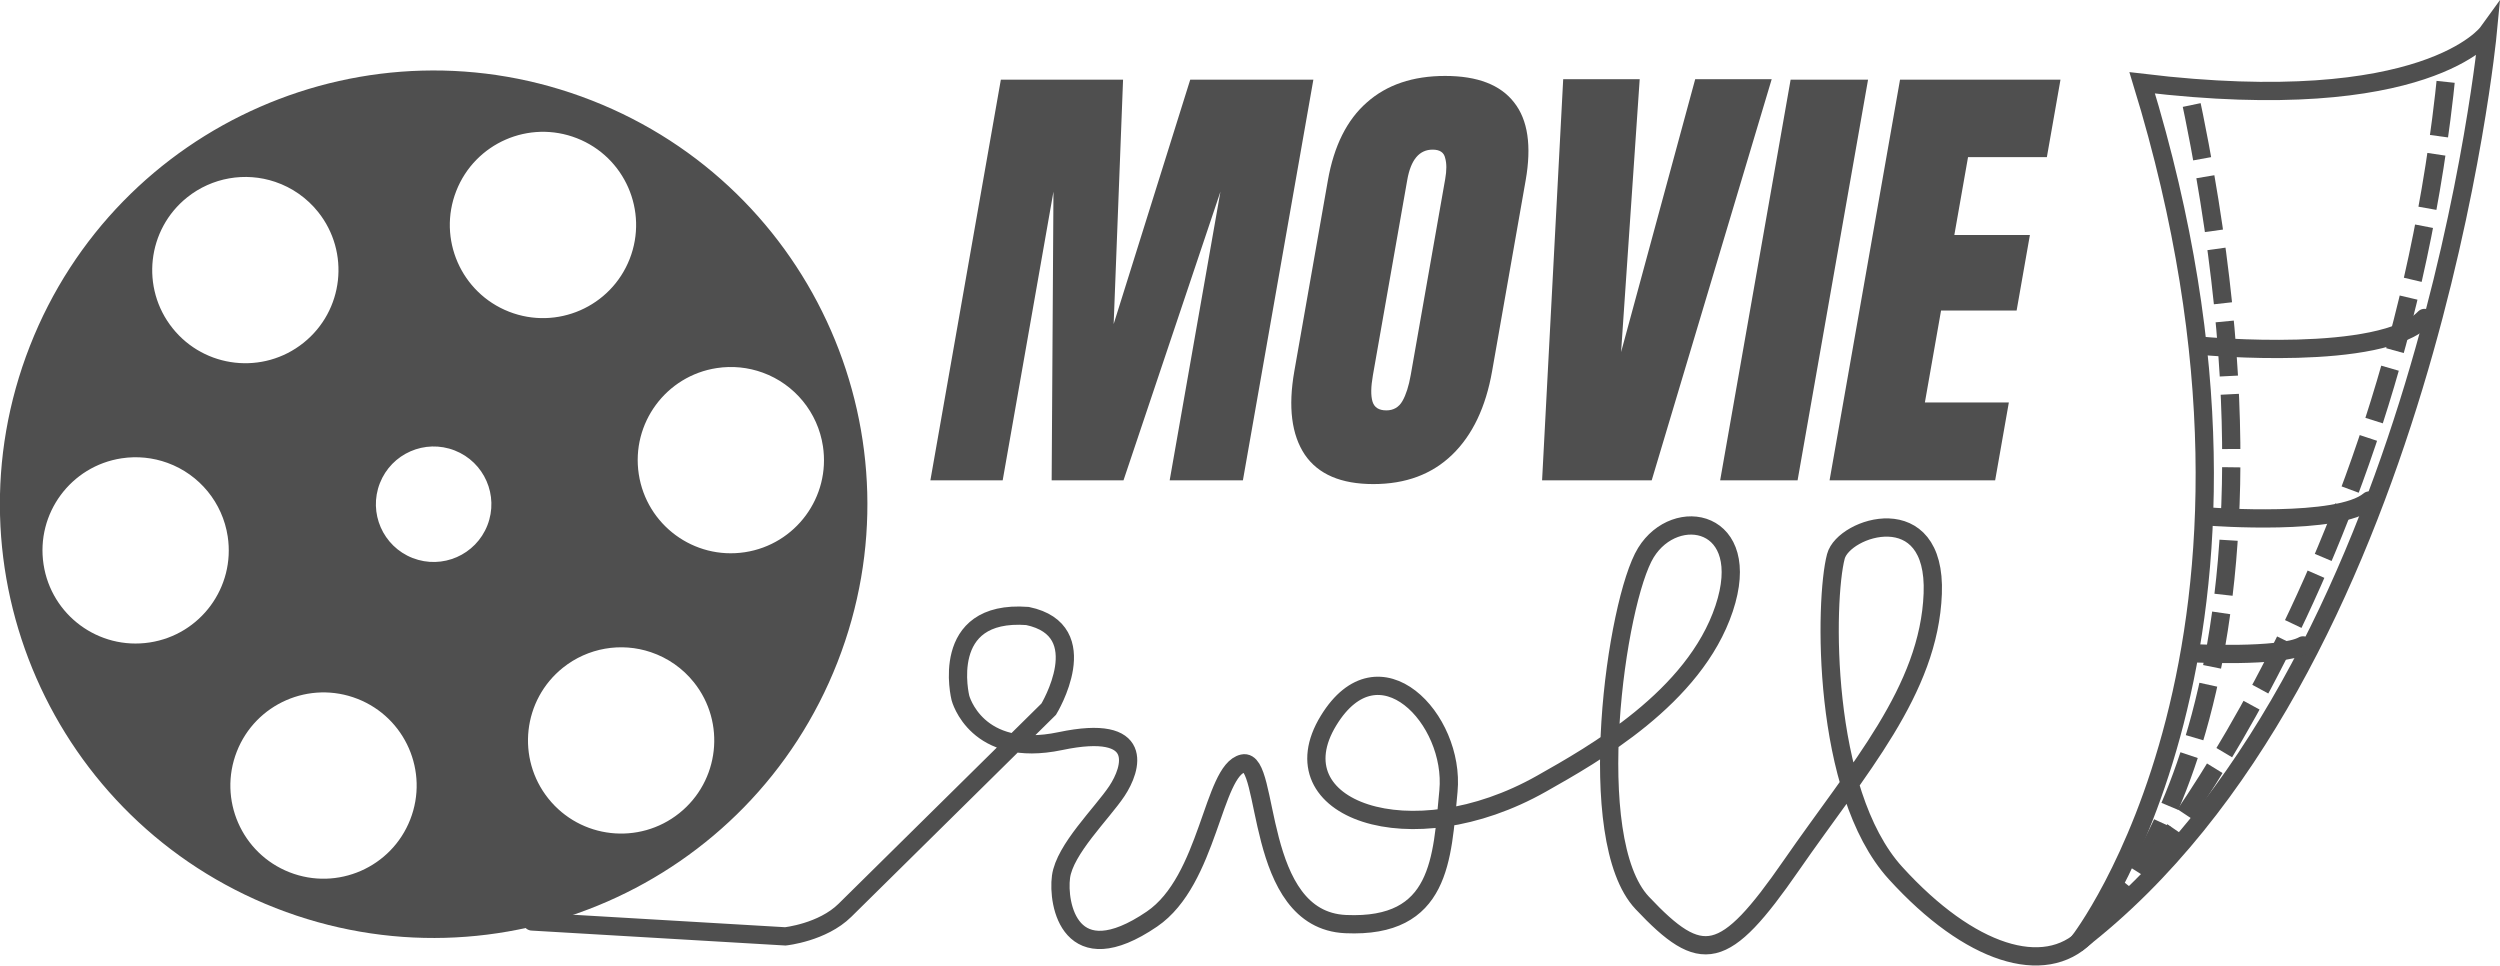
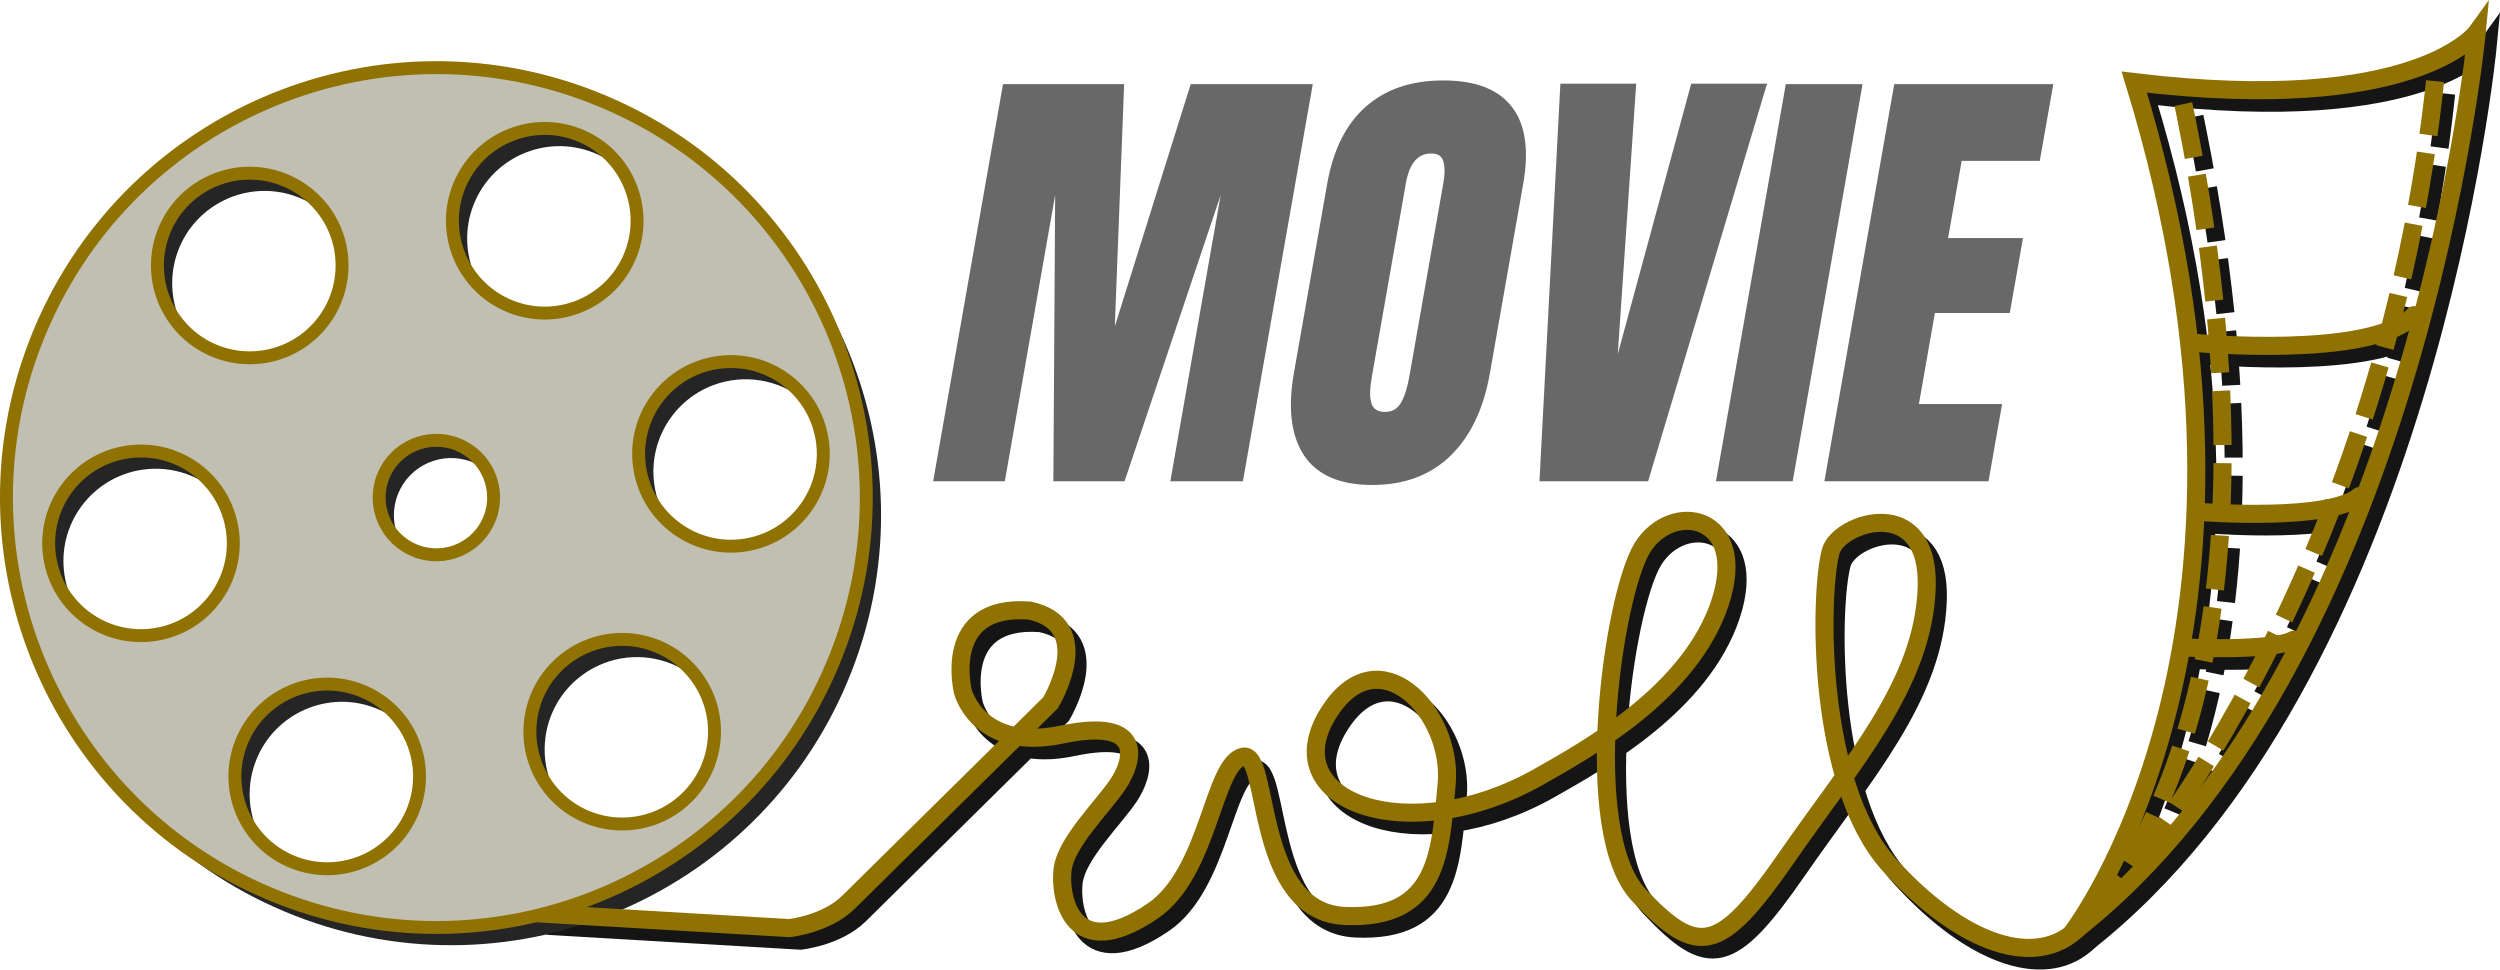
- <svg xmlns="http://www.w3.org/2000/svg" width="1022.58" height="394.867" viewBox="0 0 958.668 370.188">
-   <g font-weight="400" font-size="90" font-family="Anton" letter-spacing="0" word-spacing="0" fill="#4f4f4f">
-     <path style="line-height:125%;-inkscape-font-specification:Anton" d="M356.77 184.197l27.024-153.646h46.863l-3.606 93.726 29.363-93.726h47.22l-27.023 153.646h-28.082L468.002 73.48l-37.18 110.718h-27.546l.692-110.718-19.473 110.718H356.77zM526.637 185.628q-18.602 0-26.279-11.268-7.645-11.448-4.027-32.017l12.867-73.157q3.492-19.854 14.912-29.87 11.452-10.196 30.054-10.196 18.602 0 26.468 10.196 7.897 10.016 4.405 29.87l-12.867 73.157q-3.65 20.748-15.29 32.017-11.64 11.268-30.243 11.268zm4.97-28.26q4.115 0 6.175-3.578 2.06-3.577 3.193-10.017l13.213-75.123q.88-5.008-.016-8.05-.685-3.219-4.8-3.219-7.69 0-9.735 11.627l-13.182 74.944q-1.164 6.618-.152 10.017 1.012 3.398 5.305 3.398zM591.34 184.197l8.095-153.825h29.334l-7.136 104.637 28.42-104.637h29.335l-46.015 153.825h-42.034zM659.621 184.197l27.024-153.646h29.692l-27.024 153.646h-29.692zM701.577 184.197L728.6 30.551h61.53l-5.222 29.692H754.68l-5.254 29.87h28.976l-5.096 28.977h-28.977l-6.197 35.237h32.196l-5.254 29.87h-63.497z" />
+ <svg xmlns="http://www.w3.org/2000/svg" width="1031.686" height="400.048" viewBox="0 0 967.206 375.045">
+   <g stroke="#151515" fill="none" stroke-width="7">
+     <path d="M212.542 358.21l97.143 5.715s14.23-1.485 22.857-10l78.153-77.143s18.346-30.159-8.153-35.714c-34.215-2.526-25.714 31.428-25.714 31.428s6.033 23.327 38.311 16.551c32.857-6.897 27.403 10.592 21.689 19.163-5.715 8.572-20.009 22.307-21.429 32.858-1.414 10.506 3.433 37.625 34.877 16.219 21.833-14.863 23.272-57.056 34.878-59.668 10.662-2.4 3.927 60.01 39.408 61.602 36.566 1.64 36.946-25.081 39.408-51.01 2.621-27.597-26.64-58.629-45.959-27.072-20.76 33.91 31.282 52.729 81.674 24.214 19.658-11.124 58.571-32.857 70-67.143 11.428-34.285-18.572-40-30-21.428-11.429 18.571-24.286 110-1.429 134.286 22.857 24.285 31.429 22.857 57.143-14.286 25.714-37.143 52.857-67.143 54.286-104.286 1.428-37.143-34.122-25.672-37.143-14.286-4.373 16.48-5.714 90 22.857 121.429 28.571 31.429 57.143 40 72.857 24.286" stroke-linecap="round" />
+     <path d="M805.759 365.935s89.903-115.158 24.243-329.31C939.1 49.757 962.5 17.353 962.5 17.353s-23.4 245.546-156.74 348.582z" />
+     <path d="M812.542 358.925s87.143-78.572 35-320.715" stroke-dasharray="21,7" stroke-dashoffset="2.8" />
+     <path d="M820.399 351.782s106.429-117.857 126.429-320" stroke-dasharray="21,7" stroke-dashoffset="12.6" />
+     <path d="M853.256 137.496s68.572 6.429 85-10.714M856.393 202.98s48.953 3.72 60.682-6.2M848.387 255.32s34.929 1.782 43.297-2.97" stroke-linecap="round" />
  </g>
-   <path d="M226.902 38.508A166.288 166.288 0 0 0 11.441 132.74a166.288 166.288 0 0 0 94.23 215.461 166.288 166.288 0 0 0 215.463-94.23 166.288 166.288 0 0 0-94.232-215.463zm-5.676 14.5a35.714 35.714 0 0 1 20.239 46.277 35.714 35.714 0 0 1-46.276 20.237 35.714 35.714 0 0 1-20.237-46.274 35.714 35.714 0 0 1 46.274-20.24zm71.26 89.885a35.714 35.714 0 0 1 23.08 28.202 35.714 35.714 0 0 1-29.955 40.663 35.714 35.714 0 0 1-40.665-29.957 35.714 35.714 0 0 1 29.956-40.663 35.714 35.714 0 0 1 17.583 1.755zM105.518 69.736a35.714 35.714 0 0 1 16.468 11.543 35.714 35.714 0 0 1-5.61 50.194 35.714 35.714 0 0 1-50.195-5.611 35.714 35.714 0 0 1 5.61-50.194 35.714 35.714 0 0 1 33.727-5.932zm68.842 103a22.143 22.143 0 0 1 12.547 28.69 22.143 22.143 0 0 1-28.69 12.55 22.143 22.143 0 0 1-12.55-28.694 22.143 22.143 0 0 1 28.693-12.547zM64.238 177.5a35.714 35.714 0 0 1 23.081 28.202 35.714 35.714 0 0 1-29.956 40.665 35.714 35.714 0 0 1-40.666-29.957 35.714 35.714 0 0 1 29.957-40.665 35.714 35.714 0 0 1 17.584 1.755zm185.376 72.6a35.714 35.714 0 0 1 16.47 11.542 35.714 35.714 0 0 1-5.612 50.195 35.714 35.714 0 0 1-50.195-5.611 35.714 35.714 0 0 1 5.611-50.195 35.714 35.714 0 0 1 33.726-5.93zm-112.54 17.88a35.714 35.714 0 0 1 20.239 46.277 35.714 35.714 0 0 1-46.276 20.237A35.714 35.714 0 0 1 90.8 288.221a35.714 35.714 0 0 1 46.274-20.24z" fill="#4f4f4f" />
-   <g fill="none" stroke="#4f4f4f" stroke-width="7">
-     <path d="M204.004 353.353l97.143 5.715s14.23-1.485 22.857-10l78.153-77.143s18.347-30.159-8.153-35.715c-34.214-2.525-25.714 31.429-25.714 31.429s6.034 23.327 38.312 16.551c32.857-6.898 27.402 10.592 21.688 19.163-5.714 8.572-20.008 22.307-21.428 32.857-1.415 10.506 3.433 37.626 34.877 16.22 21.832-14.863 23.272-57.056 34.878-59.668 10.661-2.4 3.926 60.009 39.408 61.601 36.566 1.642 36.946-25.08 39.408-51.01 2.62-27.597-26.64-58.628-45.96-27.07-20.759 33.908 31.283 52.728 81.674 24.213 19.659-11.124 58.572-32.857 70-67.143 11.429-34.285-18.571-40-30-21.428-11.428 18.571-24.285 110-1.428 134.285 22.857 24.286 31.428 22.858 57.143-14.285 25.714-37.143 52.857-67.143 54.285-104.286 1.429-37.143-34.121-25.672-37.143-14.286-4.372 16.48-5.714 90 22.858 121.429 28.571 31.428 57.142 40 72.857 24.286" stroke-linecap="round" />
-     <path d="M797.221 361.078s89.904-115.158 24.244-329.31C930.562 44.9 953.962 12.496 953.962 12.496s-23.4 245.546-156.74 348.582z" />
-     <path d="M804.004 354.068s87.143-78.572 35-320.715" stroke-dasharray="21,7" stroke-dashoffset="2.8" />
-     <path d="M811.862 346.925s106.428-117.857 126.428-320" stroke-dasharray="21,7" stroke-dashoffset="12.6" />
-     <path d="M844.719 132.639s68.571 6.429 85-10.714M847.856 198.122s48.953 3.72 60.682-6.2M839.85 250.463s34.929 1.782 43.297-2.97" stroke-linecap="round" />
+   <g fill="#686868" stroke-width="3.3" font-weight="400" font-size="90" font-family="Anton" letter-spacing="0" word-spacing="0">
+     <path d="M361.022 186.197l27.024-153.646h46.863l-3.606 93.726 29.363-93.726h47.22l-27.024 153.646h-28.081L472.254 75.48l-37.181 110.718h-27.546l.693-110.718-19.473 110.718h-27.725zM530.889 187.628q-18.602 0-26.279-11.268-7.645-11.448-4.027-32.017l12.866-73.157q3.493-19.854 14.913-29.87 11.452-10.196 30.054-10.196 18.602 0 26.468 10.196 7.897 10.016 4.405 29.87l-12.867 73.157q-3.65 20.748-15.29 32.017-11.641 11.268-30.243 11.268zm4.97-28.26q4.114 0 6.175-3.578 2.06-3.577 3.192-10.017L558.44 70.65q.881-5.008-.015-8.05-.686-3.219-4.8-3.219-7.69 0-9.736 11.627l-13.181 74.944q-1.164 6.618-.152 10.017 1.012 3.398 5.305 3.398zM595.59 186.197l8.096-153.825h29.334l-7.135 104.637 28.42-104.637h29.334l-46.015 153.825h-42.033zM663.873 186.197l27.024-153.646h29.691l-27.023 153.646h-29.692zM705.828 186.197l27.024-153.646h61.53l-5.222 29.692H758.93l-5.254 29.87h28.977l-5.097 28.977h-28.976l-6.198 35.237h32.196l-5.253 29.87h-63.498z" style="line-height:125%;-inkscape-font-specification:Anton" />
  </g>
+   <path d="M235.154 44.508A166.288 166.288 0 0 0 19.693 138.74a166.288 166.288 0 0 0 94.23 215.461 166.288 166.288 0 0 0 215.463-94.23 166.288 166.288 0 0 0-94.232-215.463zm-5.676 14.5a35.714 35.714 0 0 1 20.238 46.277 35.714 35.714 0 0 1-46.275 20.237 35.714 35.714 0 0 1-20.238-46.274 35.714 35.714 0 0 1 46.275-20.24zm71.26 89.885a35.714 35.714 0 0 1 23.08 28.202 35.714 35.714 0 0 1-29.955 40.663 35.714 35.714 0 0 1-40.666-29.957 35.714 35.714 0 0 1 29.956-40.663 35.714 35.714 0 0 1 17.584 1.755zM113.77 75.736a35.714 35.714 0 0 1 16.468 11.543 35.714 35.714 0 0 1-5.61 50.194 35.714 35.714 0 0 1-50.196-5.611 35.714 35.714 0 0 1 5.61-50.194 35.714 35.714 0 0 1 33.728-5.932zm68.841 103a22.143 22.143 0 0 1 12.548 28.69 22.143 22.143 0 0 1-28.691 12.55 22.143 22.143 0 0 1-12.549-28.694 22.143 22.143 0 0 1 28.692-12.547zM72.49 183.5a35.714 35.714 0 0 1 23.081 28.202 35.714 35.714 0 0 1-29.957 40.665 35.714 35.714 0 0 1-40.665-29.957 35.714 35.714 0 0 1 29.957-40.665 35.714 35.714 0 0 1 17.584 1.755zm185.376 72.6a35.714 35.714 0 0 1 16.47 11.542 35.714 35.714 0 0 1-5.612 50.195 35.714 35.714 0 0 1-50.195-5.611 35.714 35.714 0 0 1 5.61-50.195 35.714 35.714 0 0 1 33.727-5.931zm-112.54 17.88a35.714 35.714 0 0 1 20.238 46.277 35.714 35.714 0 0 1-46.275 20.237 35.714 35.714 0 0 1-20.238-46.274 35.714 35.714 0 0 1 46.275-20.24z" fill="#252525" />
+   <g stroke="#8f7202" fill="none" stroke-width="7">
+     <path d="M208.256 353.353l97.143 5.715s14.23-1.485 22.857-10l78.153-77.143s18.347-30.159-8.153-35.715c-34.214-2.525-25.714 31.429-25.714 31.429s6.034 23.327 38.311 16.551c32.857-6.898 27.403 10.592 21.689 19.163-5.714 8.572-20.009 22.307-21.429 32.857-1.414 10.506 3.434 37.626 34.878 16.22 21.832-14.863 23.271-57.056 34.877-59.668 10.662-2.4 3.927 60.009 39.408 61.601 36.567 1.642 36.946-25.08 39.409-51.01 2.62-27.597-26.64-58.628-45.96-27.07-20.759 33.908 31.283 52.728 81.674 24.213 19.659-11.124 58.571-32.857 70-67.143 11.429-34.285-18.571-40-30-21.428-11.429 18.571-24.286 110-1.429 134.285 22.858 24.286 31.429 22.858 57.143-14.285 25.715-37.143 52.857-67.143 54.286-104.286 1.429-37.143-34.122-25.672-37.143-14.286-4.372 16.48-5.714 90 22.857 121.429 28.572 31.428 57.143 40 72.857 24.286" stroke-linecap="round" />
+     <path d="M801.473 361.078s89.904-115.158 24.244-329.31C934.813 44.9 958.213 12.496 958.213 12.496s-23.4 245.546-156.74 348.582z" />
+     <path d="M808.256 354.068s87.143-78.572 35-320.715" stroke-dasharray="21,7" stroke-dashoffset="2.8" />
+     <path d="M816.113 346.925s106.429-117.857 126.429-320" stroke-dasharray="21,7" stroke-dashoffset="12.6" />
+     <path d="M848.97 132.639s68.572 6.429 85-10.714M852.107 198.122s48.954 3.72 60.682-6.2M844.102 250.463s34.928 1.782 43.297-2.97" stroke-linecap="round" />
+   </g>
+   <path d="M229.44 37.65a166.288 166.288 0 0 0-215.462 94.233 166.288 166.288 0 0 0 94.231 215.461 166.288 166.288 0 0 0 215.463-94.23A166.288 166.288 0 0 0 229.44 37.65zm-5.677 14.501a35.714 35.714 0 0 1 20.24 46.277 35.714 35.714 0 0 1-46.276 20.237 35.714 35.714 0 0 1-20.238-46.274 35.714 35.714 0 0 1 46.274-20.24zm71.26 89.885a35.714 35.714 0 0 1 23.081 28.202 35.714 35.714 0 0 1-29.956 40.663 35.714 35.714 0 0 1-40.665-29.957 35.714 35.714 0 0 1 29.956-40.663 35.714 35.714 0 0 1 17.584 1.755zM108.056 68.879a35.714 35.714 0 0 1 16.469 11.543 35.714 35.714 0 0 1-5.61 50.194 35.714 35.714 0 0 1-50.196-5.611 35.714 35.714 0 0 1 5.61-50.194 35.714 35.714 0 0 1 33.727-5.932zm68.842 102.999a22.143 22.143 0 0 1 12.548 28.69 22.143 22.143 0 0 1-28.691 12.55 22.143 22.143 0 0 1-12.55-28.693 22.143 22.143 0 0 1 28.693-12.547zm-110.123 4.766a35.714 35.714 0 0 1 23.082 28.202A35.714 35.714 0 0 1 59.9 245.51a35.714 35.714 0 0 1-40.665-29.957A35.714 35.714 0 0 1 49.19 174.89a35.714 35.714 0 0 1 17.584 1.755zm185.377 72.6a35.714 35.714 0 0 1 16.469 11.541 35.714 35.714 0 0 1-5.611 50.196 35.714 35.714 0 0 1-50.196-5.611 35.714 35.714 0 0 1 5.611-50.196 35.714 35.714 0 0 1 33.727-5.93zm-112.54 17.88a35.714 35.714 0 0 1 20.238 46.277 35.714 35.714 0 0 1-46.275 20.237 35.714 35.714 0 0 1-20.238-46.274 35.714 35.714 0 0 1 46.274-20.24z" fill="#c1bfb1" stroke="#8f7202" stroke-width="5" stroke-linecap="round" />
</svg>
